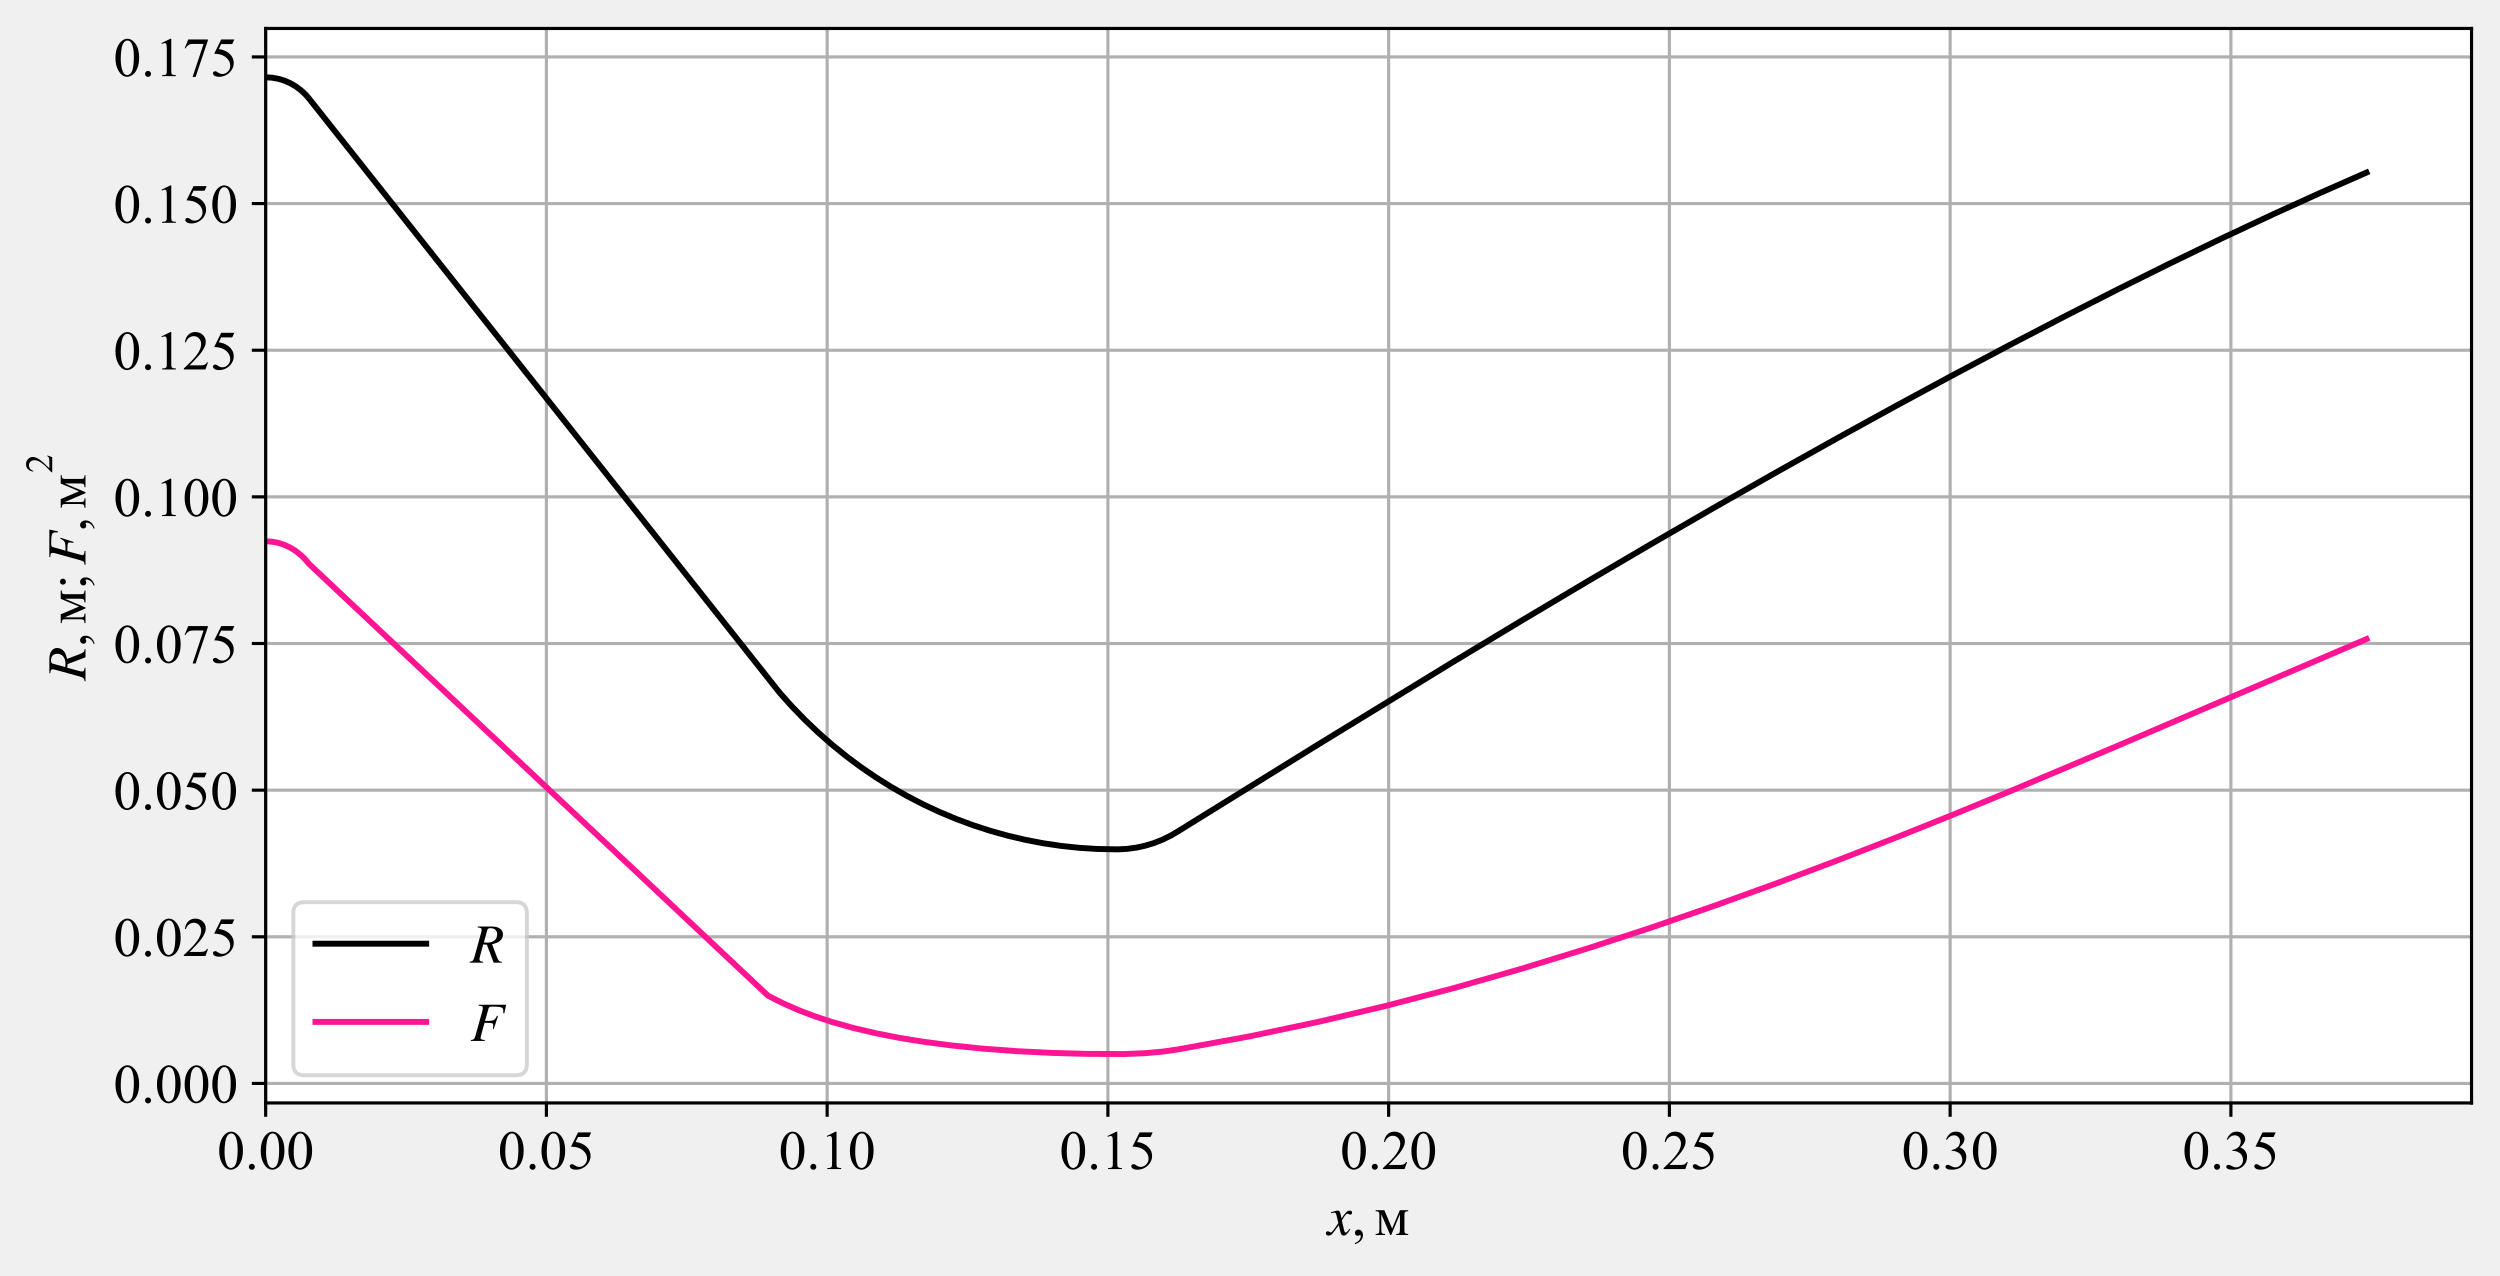
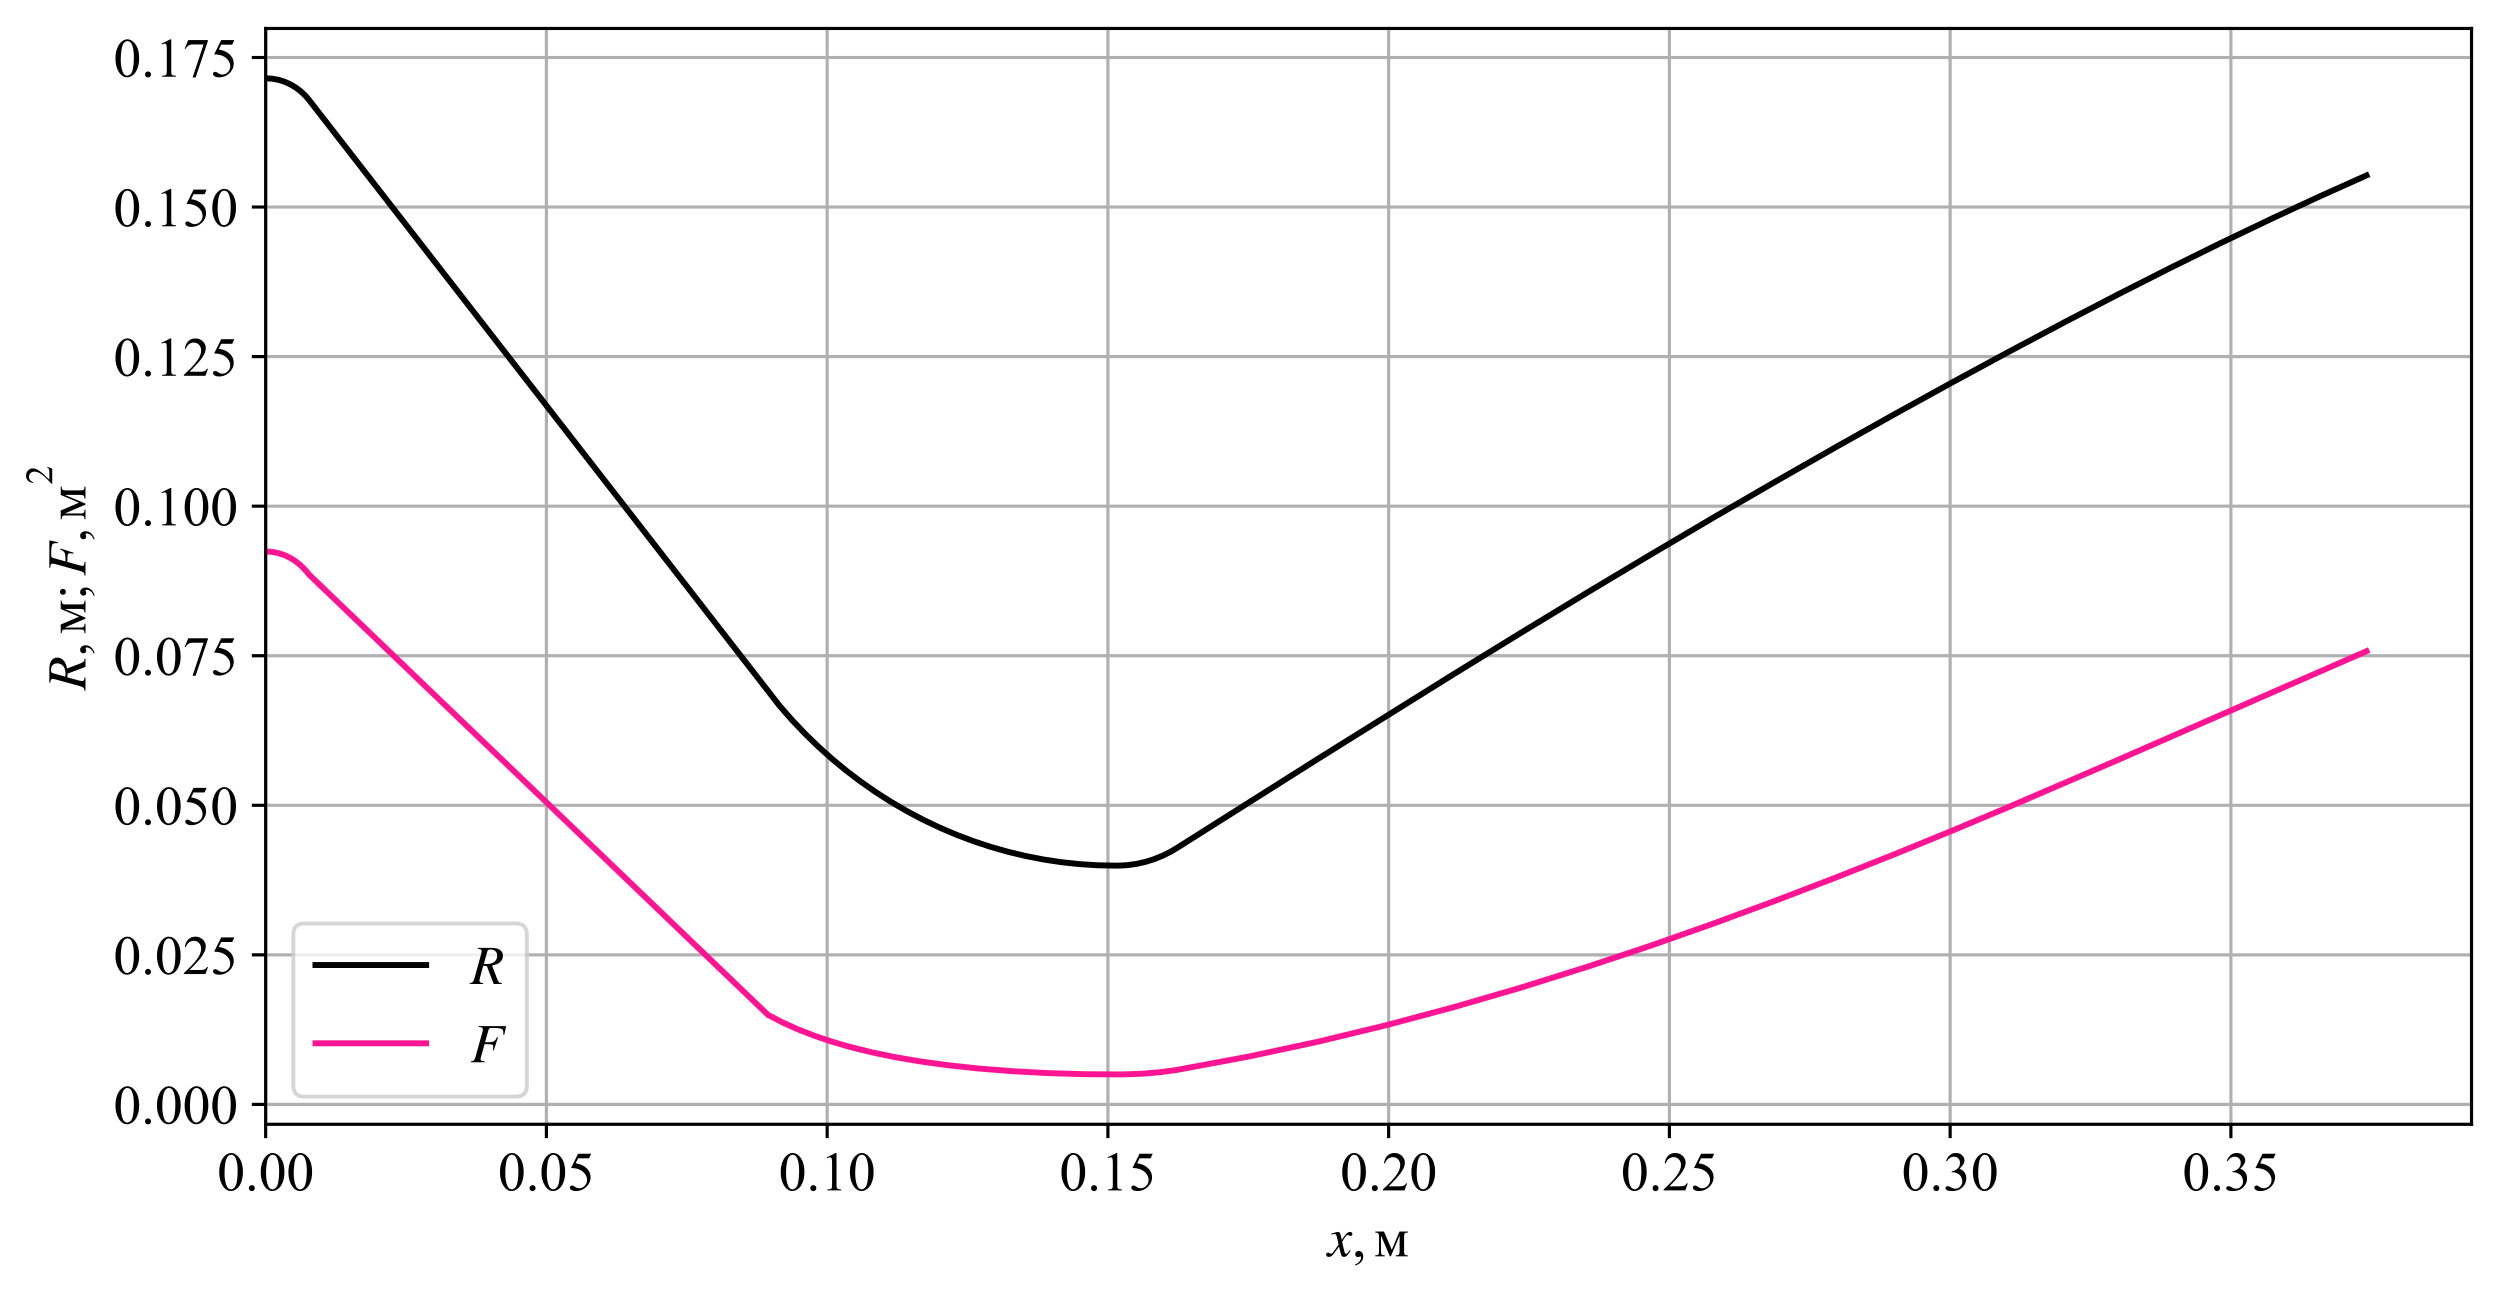
- <svg xmlns="http://www.w3.org/2000/svg" xmlns:xlink="http://www.w3.org/1999/xlink" width="632.4pt" height="322.632pt" viewBox="0 0 632.4 322.632" version="1.1">
+ <svg xmlns="http://www.w3.org/2000/svg" xmlns:xlink="http://www.w3.org/1999/xlink" width="632.4pt" height="328.032pt" viewBox="0 0 632.4 328.032" version="1.1">
  <defs>
    <style type="text/css">*{stroke-linejoin: round; stroke-linecap: butt}</style>
  </defs>
  <g id="figure_1">
    <g id="patch_1">
-       <path d="M 0 322.632  L 632.4 322.632  L 632.4 0  L 0 0  L 0 322.632  z " style="fill: none" />
+       <path d="M 0 328.032  L 632.4 328.032  L 632.4 0  L 0 0  z " style="fill: #ffffff" />
    </g>
    <g id="axes_1">
      <g id="patch_2">
-         <path d="M 67.2 279  L 625.2 279  L 625.2 7.2  L 67.2 7.2  z " style="fill: #ffffff" />
+         <path d="M 67.2 284.4  L 625.2 284.4  L 625.2 7.2  L 67.2 7.2  z " style="fill: #ffffff" />
      </g>
      <g id="matplotlib.axis_1">
        <g id="xtick_1">
          <g id="line2d_1">
-             <path d="M 67.2 279  L 67.2 7.2  " clip-path="url(#p402ba16ba0)" style="fill: none; stroke: #b0b0b0; stroke-width: 0.8; stroke-linecap: square" />
+             <path d="M 67.2 284.4  L 67.2 7.2  " clip-path="url(#pcc14fe0d30)" style="fill: none; stroke: #b0b0b0; stroke-width: 0.8; stroke-linecap: square" />
          </g>
          <g id="line2d_2">
            <defs>
-               <path id="m5a3b6b63d9" d="M 0 0  L 0 3.5  " style="stroke: #000000; stroke-width: 0.8" />
+               <path id="m57f7cfc86b" d="M 0 0  L 0 3.5  " style="stroke: #000000; stroke-width: 0.8" />
            </defs>
            <g>
-               <use xlink:href="#m5a3b6b63d9" x="67.2" y="279" style="stroke: #000000; stroke-width: 0.8" />
+               <use xlink:href="#m57f7cfc86b" x="67.2" y="284.4" style="stroke: #000000; stroke-width: 0.8" />
            </g>
          </g>
          <g id="text_1">
-             <g transform="translate(54.95 295.7212)scale(0.14 -0.14)">
+             <g transform="translate(54.95 301.1212) scale(0.14 -0.14)">
              <defs>
                <path id="TimesNewRomanPSMT-30" d="M 231 2094  Q 231 2819 450 3342  Q 669 3866 1031 4122  Q 1313 4325 1613 4325  Q 2100 4325 2488 3828  Q 2972 3213 2972 2159  Q 2972 1422 2759 906  Q 2547 391 2217 158  Q 1888 -75 1581 -75  Q 975 -75 572 641  Q 231 1244 231 2094  z M 844 2016  Q 844 1141 1059 588  Q 1238 122 1591 122  Q 1759 122 1940 273  Q 2122 425 2216 781  Q 2359 1319 2359 2297  Q 2359 3022 2209 3506  Q 2097 3866 1919 4016  Q 1791 4119 1609 4119  Q 1397 4119 1231 3928  Q 1006 3669 925 3112  Q 844 2556 844 2016  z " transform="scale(0.015625)" />
                <path id="TimesNewRomanPSMT-2e" d="M 800 606  Q 947 606 1047 504  Q 1147 403 1147 259  Q 1147 116 1045 14  Q 944 -88 800 -88  Q 656 -88 554 14  Q 453 116 453 259  Q 453 406 554 506  Q 656 606 800 606  z " transform="scale(0.015625)" />
              </defs>
              <use xlink:href="#TimesNewRomanPSMT-30" />
              <use xlink:href="#TimesNewRomanPSMT-2e" x="50" />
              <use xlink:href="#TimesNewRomanPSMT-30" x="75" />
              <use xlink:href="#TimesNewRomanPSMT-30" x="125" />
            </g>
          </g>
        </g>
        <g id="xtick_2">
          <g id="line2d_3">
-             <path d="M 138.218 279  L 138.218 7.2  " clip-path="url(#p402ba16ba0)" style="fill: none; stroke: #b0b0b0; stroke-width: 0.8; stroke-linecap: square" />
+             <path d="M 138.218 284.4  L 138.218 7.2  " clip-path="url(#pcc14fe0d30)" style="fill: none; stroke: #b0b0b0; stroke-width: 0.8; stroke-linecap: square" />
          </g>
          <g id="line2d_4">
            <g>
-               <use xlink:href="#m5a3b6b63d9" x="138.218" y="279" style="stroke: #000000; stroke-width: 0.8" />
+               <use xlink:href="#m57f7cfc86b" x="138.218" y="284.4" style="stroke: #000000; stroke-width: 0.8" />
            </g>
          </g>
          <g id="text_2">
-             <g transform="translate(125.9678 295.7212)scale(0.14 -0.14)">
+             <g transform="translate(125.9678 301.1212) scale(0.14 -0.14)">
              <defs>
                <path id="TimesNewRomanPSMT-35" d="M 2778 4238  L 2534 3706  L 1259 3706  L 981 3138  Q 1809 3016 2294 2522  Q 2709 2097 2709 1522  Q 2709 1188 2573 903  Q 2438 619 2231 419  Q 2025 219 1772 97  Q 1413 -75 1034 -75  Q 653 -75 479 54  Q 306 184 306 341  Q 306 428 378 495  Q 450 563 559 563  Q 641 563 702 538  Q 763 513 909 409  Q 1144 247 1384 247  Q 1750 247 2026 523  Q 2303 800 2303 1197  Q 2303 1581 2056 1914  Q 1809 2247 1375 2428  Q 1034 2569 447 2591  L 1259 4238  L 2778 4238  z " transform="scale(0.015625)" />
              </defs>
              <use xlink:href="#TimesNewRomanPSMT-30" />
              <use xlink:href="#TimesNewRomanPSMT-2e" x="50" />
              <use xlink:href="#TimesNewRomanPSMT-30" x="75" />
              <use xlink:href="#TimesNewRomanPSMT-35" x="125" />
            </g>
          </g>
        </g>
        <g id="xtick_3">
          <g id="line2d_5">
-             <path d="M 209.236 279  L 209.236 7.2  " clip-path="url(#p402ba16ba0)" style="fill: none; stroke: #b0b0b0; stroke-width: 0.8; stroke-linecap: square" />
+             <path d="M 209.236 284.4  L 209.236 7.2  " clip-path="url(#pcc14fe0d30)" style="fill: none; stroke: #b0b0b0; stroke-width: 0.8; stroke-linecap: square" />
          </g>
          <g id="line2d_6">
            <g>
-               <use xlink:href="#m5a3b6b63d9" x="209.236" y="279" style="stroke: #000000; stroke-width: 0.8" />
+               <use xlink:href="#m57f7cfc86b" x="209.236" y="284.4" style="stroke: #000000; stroke-width: 0.8" />
            </g>
          </g>
          <g id="text_3">
-             <g transform="translate(196.9856 295.7212)scale(0.14 -0.14)">
+             <g transform="translate(196.9856 301.1212) scale(0.14 -0.14)">
              <defs>
                <path id="TimesNewRomanPSMT-31" d="M 750 3822  L 1781 4325  L 1884 4325  L 1884 747  Q 1884 391 1914 303  Q 1944 216 2037 169  Q 2131 122 2419 116  L 2419 0  L 825 0  L 825 116  Q 1125 122 1212 167  Q 1300 213 1334 289  Q 1369 366 1369 747  L 1369 3034  Q 1369 3497 1338 3628  Q 1316 3728 1258 3775  Q 1200 3822 1119 3822  Q 1003 3822 797 3725  L 750 3822  z " transform="scale(0.015625)" />
              </defs>
              <use xlink:href="#TimesNewRomanPSMT-30" />
              <use xlink:href="#TimesNewRomanPSMT-2e" x="50" />
              <use xlink:href="#TimesNewRomanPSMT-31" x="75" />
              <use xlink:href="#TimesNewRomanPSMT-30" x="125" />
            </g>
          </g>
        </g>
        <g id="xtick_4">
          <g id="line2d_7">
-             <path d="M 280.253 279  L 280.253 7.2  " clip-path="url(#p402ba16ba0)" style="fill: none; stroke: #b0b0b0; stroke-width: 0.8; stroke-linecap: square" />
+             <path d="M 280.253 284.4  L 280.253 7.2  " clip-path="url(#pcc14fe0d30)" style="fill: none; stroke: #b0b0b0; stroke-width: 0.8; stroke-linecap: square" />
          </g>
          <g id="line2d_8">
            <g>
-               <use xlink:href="#m5a3b6b63d9" x="280.253" y="279" style="stroke: #000000; stroke-width: 0.8" />
+               <use xlink:href="#m57f7cfc86b" x="280.253" y="284.4" style="stroke: #000000; stroke-width: 0.8" />
            </g>
          </g>
          <g id="text_4">
-             <g transform="translate(268.0034 295.7212)scale(0.14 -0.14)">
+             <g transform="translate(268.0034 301.1212) scale(0.14 -0.14)">
              <use xlink:href="#TimesNewRomanPSMT-30" />
              <use xlink:href="#TimesNewRomanPSMT-2e" x="50" />
              <use xlink:href="#TimesNewRomanPSMT-31" x="75" />
              <use xlink:href="#TimesNewRomanPSMT-35" x="125" />
            </g>
          </g>
        </g>
        <g id="xtick_5">
          <g id="line2d_9">
-             <path d="M 351.271 279  L 351.271 7.2  " clip-path="url(#p402ba16ba0)" style="fill: none; stroke: #b0b0b0; stroke-width: 0.8; stroke-linecap: square" />
+             <path d="M 351.271 284.4  L 351.271 7.2  " clip-path="url(#pcc14fe0d30)" style="fill: none; stroke: #b0b0b0; stroke-width: 0.8; stroke-linecap: square" />
          </g>
          <g id="line2d_10">
            <g>
-               <use xlink:href="#m5a3b6b63d9" x="351.271" y="279" style="stroke: #000000; stroke-width: 0.8" />
+               <use xlink:href="#m57f7cfc86b" x="351.271" y="284.4" style="stroke: #000000; stroke-width: 0.8" />
            </g>
          </g>
          <g id="text_5">
-             <g transform="translate(339.0212 295.7212)scale(0.14 -0.14)">
+             <g transform="translate(339.0212 301.1212) scale(0.14 -0.14)">
              <defs>
                <path id="TimesNewRomanPSMT-32" d="M 2934 816  L 2638 0  L 138 0  L 138 116  Q 1241 1122 1691 1759  Q 2141 2397 2141 2925  Q 2141 3328 1894 3587  Q 1647 3847 1303 3847  Q 991 3847 742 3664  Q 494 3481 375 3128  L 259 3128  Q 338 3706 661 4015  Q 984 4325 1469 4325  Q 1984 4325 2329 3994  Q 2675 3663 2675 3213  Q 2675 2891 2525 2569  Q 2294 2063 1775 1497  Q 997 647 803 472  L 1909 472  Q 2247 472 2383 497  Q 2519 522 2628 598  Q 2738 675 2819 816  L 2934 816  z " transform="scale(0.015625)" />
              </defs>
              <use xlink:href="#TimesNewRomanPSMT-30" />
              <use xlink:href="#TimesNewRomanPSMT-2e" x="50" />
              <use xlink:href="#TimesNewRomanPSMT-32" x="75" />
              <use xlink:href="#TimesNewRomanPSMT-30" x="125" />
            </g>
          </g>
        </g>
        <g id="xtick_6">
          <g id="line2d_11">
-             <path d="M 422.289 279  L 422.289 7.2  " clip-path="url(#p402ba16ba0)" style="fill: none; stroke: #b0b0b0; stroke-width: 0.8; stroke-linecap: square" />
+             <path d="M 422.289 284.4  L 422.289 7.2  " clip-path="url(#pcc14fe0d30)" style="fill: none; stroke: #b0b0b0; stroke-width: 0.8; stroke-linecap: square" />
          </g>
          <g id="line2d_12">
            <g>
-               <use xlink:href="#m5a3b6b63d9" x="422.289" y="279" style="stroke: #000000; stroke-width: 0.8" />
+               <use xlink:href="#m57f7cfc86b" x="422.289" y="284.4" style="stroke: #000000; stroke-width: 0.8" />
            </g>
          </g>
          <g id="text_6">
-             <g transform="translate(410.039 295.7212)scale(0.14 -0.14)">
+             <g transform="translate(410.039 301.1212) scale(0.14 -0.14)">
              <use xlink:href="#TimesNewRomanPSMT-30" />
              <use xlink:href="#TimesNewRomanPSMT-2e" x="50" />
              <use xlink:href="#TimesNewRomanPSMT-32" x="75" />
              <use xlink:href="#TimesNewRomanPSMT-35" x="125" />
            </g>
          </g>
        </g>
        <g id="xtick_7">
          <g id="line2d_13">
-             <path d="M 493.307 279  L 493.307 7.2  " clip-path="url(#p402ba16ba0)" style="fill: none; stroke: #b0b0b0; stroke-width: 0.8; stroke-linecap: square" />
+             <path d="M 493.307 284.4  L 493.307 7.2  " clip-path="url(#pcc14fe0d30)" style="fill: none; stroke: #b0b0b0; stroke-width: 0.8; stroke-linecap: square" />
          </g>
          <g id="line2d_14">
            <g>
-               <use xlink:href="#m5a3b6b63d9" x="493.307" y="279" style="stroke: #000000; stroke-width: 0.8" />
+               <use xlink:href="#m57f7cfc86b" x="493.307" y="284.4" style="stroke: #000000; stroke-width: 0.8" />
            </g>
          </g>
          <g id="text_7">
-             <g transform="translate(481.0568 295.7212)scale(0.14 -0.14)">
+             <g transform="translate(481.0568 301.1212) scale(0.14 -0.14)">
              <defs>
                <path id="TimesNewRomanPSMT-33" d="M 325 3431  Q 506 3859 782 4092  Q 1059 4325 1472 4325  Q 1981 4325 2253 3994  Q 2459 3747 2459 3466  Q 2459 3003 1878 2509  Q 2269 2356 2469 2072  Q 2669 1788 2669 1403  Q 2669 853 2319 450  Q 1863 -75 997 -75  Q 569 -75 414 31  Q 259 138 259 259  Q 259 350 332 419  Q 406 488 509 488  Q 588 488 669 463  Q 722 447 909 348  Q 1097 250 1169 231  Q 1284 197 1416 197  Q 1734 197 1970 444  Q 2206 691 2206 1028  Q 2206 1275 2097 1509  Q 2016 1684 1919 1775  Q 1784 1900 1550 2001  Q 1316 2103 1072 2103  L 972 2103  L 972 2197  Q 1219 2228 1467 2375  Q 1716 2522 1828 2728  Q 1941 2934 1941 3181  Q 1941 3503 1739 3701  Q 1538 3900 1238 3900  Q 753 3900 428 3381  L 325 3431  z " transform="scale(0.015625)" />
              </defs>
              <use xlink:href="#TimesNewRomanPSMT-30" />
              <use xlink:href="#TimesNewRomanPSMT-2e" x="50" />
              <use xlink:href="#TimesNewRomanPSMT-33" x="75" />
              <use xlink:href="#TimesNewRomanPSMT-30" x="125" />
            </g>
          </g>
        </g>
        <g id="xtick_8">
          <g id="line2d_15">
-             <path d="M 564.325 279  L 564.325 7.2  " clip-path="url(#p402ba16ba0)" style="fill: none; stroke: #b0b0b0; stroke-width: 0.8; stroke-linecap: square" />
+             <path d="M 564.325 284.4  L 564.325 7.2  " clip-path="url(#pcc14fe0d30)" style="fill: none; stroke: #b0b0b0; stroke-width: 0.8; stroke-linecap: square" />
          </g>
          <g id="line2d_16">
            <g>
-               <use xlink:href="#m5a3b6b63d9" x="564.325" y="279" style="stroke: #000000; stroke-width: 0.8" />
+               <use xlink:href="#m57f7cfc86b" x="564.325" y="284.4" style="stroke: #000000; stroke-width: 0.8" />
            </g>
          </g>
          <g id="text_8">
-             <g transform="translate(552.0746 295.7212)scale(0.14 -0.14)">
+             <g transform="translate(552.0746 301.1212) scale(0.14 -0.14)">
              <use xlink:href="#TimesNewRomanPSMT-30" />
              <use xlink:href="#TimesNewRomanPSMT-2e" x="50" />
              <use xlink:href="#TimesNewRomanPSMT-33" x="75" />
              <use xlink:href="#TimesNewRomanPSMT-35" x="125" />
            </g>
          </g>
        </g>
        <g id="text_9">
-           <g transform="translate(335.77 312.4372)scale(0.14 -0.14)">
+           <g transform="translate(335.84 317.8372) scale(0.14 -0.14)">
            <defs>
              <path id="STIXGeneral-Italic-78" d="M 1555 2272  L 1632 1907  Q 1971 2426 2179 2624  Q 2387 2822 2598 2822  Q 2714 2822 2787 2755  Q 2861 2688 2861 2585  Q 2861 2483 2800 2419  Q 2739 2355 2643 2355  Q 2586 2355 2490 2409  Q 2394 2464 2310 2464  Q 2125 2464 1683 1690  Q 1683 1606 1734 1402  L 1939 544  Q 2003 282 2131 282  Q 2234 282 2432 538  Q 2451 563 2476 598  Q 2502 634 2521 662  Q 2541 691 2566 717  L 2662 659  Q 2387 230 2227 80  Q 2067 -70 1882 -70  Q 1728 -70 1645 26  Q 1562 122 1504 365  L 1318 1126  L 755 365  Q 557 96 432 13  Q 307 -70 147 -70  Q 0 -70 -86 0  Q -173 70 -173 198  Q -173 294 -112 361  Q -51 429 45 429  Q 122 429 250 358  Q 346 301 416 301  Q 525 301 742 614  L 1267 1357  L 1088 2150  Q 1024 2432 969 2509  Q 915 2586 794 2586  Q 717 2586 544 2541  L 429 2509  L 410 2611  L 480 2637  Q 992 2822 1229 2822  Q 1350 2822 1420 2707  Q 1491 2592 1555 2272  z " transform="scale(0.015625)" />
              <path id="TimesNewRomanPSMT-2c" d="M 344 -1066  L 344 -928  Q 666 -822 842 -598  Q 1019 -375 1019 -125  Q 1019 -66 991 -25  Q 969 3 947 3  Q 913 3 797 -59  Q 741 -88 678 -88  Q 525 -88 434 3  Q 344 94 344 253  Q 344 406 461 515  Q 578 625 747 625  Q 953 625 1114 445  Q 1275 266 1275 -31  Q 1275 -353 1051 -629  Q 828 -906 344 -1066  z " transform="scale(0.015625)" />
              <path id="TimesNewRomanPSMT-43c" d="M 2050 747  L 2944 2863  L 3909 2863  L 3909 2744  Q 3697 2744 3626 2701  Q 3556 2659 3515 2596  Q 3475 2534 3475 2191  L 3475 672  Q 3475 375 3504 289  Q 3534 203 3626 159  Q 3719 116 3909 116  L 3909 0  L 2525 0  L 2525 116  Q 2781 116 2868 211  Q 2956 306 2956 672  L 2956 2394  L 1944 0  L 1834 0  L 803 2394  L 803 672  Q 803 375 834 289  Q 866 203 956 159  Q 1047 116 1238 116  L 1238 0  L 144 0  L 144 116  Q 422 116 500 217  Q 578 319 578 672  L 578 2191  Q 578 2525 543 2586  Q 509 2647 437 2695  Q 366 2744 144 2744  L 144 2863  L 1150 2863  L 2050 747  z " transform="scale(0.015625)" />
            </defs>
            <use xlink:href="#STIXGeneral-Italic-78" transform="translate(0 0.265625)" />
            <use xlink:href="#TimesNewRomanPSMT-2c" transform="translate(44.39999 0.265625)" />
-             <use xlink:href="#TimesNewRomanPSMT-43c" transform="translate(84.95664 0.265625)" />
+             <use xlink:href="#TimesNewRomanPSMT-43c" transform="translate(83.83999 0.265625)" />
          </g>
        </g>
      </g>
      <g id="matplotlib.axis_2">
        <g id="ytick_1">
          <g id="line2d_17">
-             <path d="M 67.2 274.069  L 625.2 274.069  " clip-path="url(#p402ba16ba0)" style="fill: none; stroke: #b0b0b0; stroke-width: 0.8; stroke-linecap: square" />
+             <path d="M 67.2 279.371  L 625.2 279.371  " clip-path="url(#pcc14fe0d30)" style="fill: none; stroke: #b0b0b0; stroke-width: 0.8; stroke-linecap: square" />
          </g>
          <g id="line2d_18">
            <defs>
-               <path id="m74b9ac0825" d="M 0 0  L -3.5 0  " style="stroke: #000000; stroke-width: 0.8" />
+               <path id="ma55d98d9fa" d="M 0 0  L -3.5 0  " style="stroke: #000000; stroke-width: 0.8" />
            </defs>
            <g>
-               <use xlink:href="#m74b9ac0825" x="67.2" y="274.069" style="stroke: #000000; stroke-width: 0.8" />
+               <use xlink:href="#ma55d98d9fa" x="67.2" y="279.371" style="stroke: #000000; stroke-width: 0.8" />
            </g>
          </g>
          <g id="text_10">
-             <g transform="translate(28.7 278.9298)scale(0.14 -0.14)">
+             <g transform="translate(28.7 284.2319) scale(0.14 -0.14)">
              <use xlink:href="#TimesNewRomanPSMT-30" />
              <use xlink:href="#TimesNewRomanPSMT-2e" x="50" />
              <use xlink:href="#TimesNewRomanPSMT-30" x="75" />
              <use xlink:href="#TimesNewRomanPSMT-30" x="125" />
              <use xlink:href="#TimesNewRomanPSMT-30" x="175" />
            </g>
          </g>
        </g>
        <g id="ytick_2">
          <g id="line2d_19">
-             <path d="M 67.2 236.974  L 625.2 236.974  " clip-path="url(#p402ba16ba0)" style="fill: none; stroke: #b0b0b0; stroke-width: 0.8; stroke-linecap: square" />
+             <path d="M 67.2 241.539  L 625.2 241.539  " clip-path="url(#pcc14fe0d30)" style="fill: none; stroke: #b0b0b0; stroke-width: 0.8; stroke-linecap: square" />
          </g>
          <g id="line2d_20">
            <g>
-               <use xlink:href="#m74b9ac0825" x="67.2" y="236.974" style="stroke: #000000; stroke-width: 0.8" />
+               <use xlink:href="#ma55d98d9fa" x="67.2" y="241.539" style="stroke: #000000; stroke-width: 0.8" />
            </g>
          </g>
          <g id="text_11">
-             <g transform="translate(28.7 241.8343)scale(0.14 -0.14)">
+             <g transform="translate(28.7 246.3993) scale(0.14 -0.14)">
              <use xlink:href="#TimesNewRomanPSMT-30" />
              <use xlink:href="#TimesNewRomanPSMT-2e" x="50" />
              <use xlink:href="#TimesNewRomanPSMT-30" x="75" />
              <use xlink:href="#TimesNewRomanPSMT-32" x="125" />
              <use xlink:href="#TimesNewRomanPSMT-35" x="175" />
            </g>
          </g>
        </g>
        <g id="ytick_3">
          <g id="line2d_21">
-             <path d="M 67.2 199.878  L 625.2 199.878  " clip-path="url(#p402ba16ba0)" style="fill: none; stroke: #b0b0b0; stroke-width: 0.8; stroke-linecap: square" />
+             <path d="M 67.2 203.706  L 625.2 203.706  " clip-path="url(#pcc14fe0d30)" style="fill: none; stroke: #b0b0b0; stroke-width: 0.8; stroke-linecap: square" />
          </g>
          <g id="line2d_22">
            <g>
-               <use xlink:href="#m74b9ac0825" x="67.2" y="199.878" style="stroke: #000000; stroke-width: 0.8" />
+               <use xlink:href="#ma55d98d9fa" x="67.2" y="203.706" style="stroke: #000000; stroke-width: 0.8" />
            </g>
          </g>
          <g id="text_12">
-             <g transform="translate(28.7 204.7388)scale(0.14 -0.14)">
+             <g transform="translate(28.7 208.5668) scale(0.14 -0.14)">
              <use xlink:href="#TimesNewRomanPSMT-30" />
              <use xlink:href="#TimesNewRomanPSMT-2e" x="50" />
              <use xlink:href="#TimesNewRomanPSMT-30" x="75" />
              <use xlink:href="#TimesNewRomanPSMT-35" x="125" />
              <use xlink:href="#TimesNewRomanPSMT-30" x="175" />
            </g>
          </g>
        </g>
        <g id="ytick_4">
          <g id="line2d_23">
-             <path d="M 67.2 162.783  L 625.2 162.783  " clip-path="url(#p402ba16ba0)" style="fill: none; stroke: #b0b0b0; stroke-width: 0.8; stroke-linecap: square" />
+             <path d="M 67.2 165.874  L 625.2 165.874  " clip-path="url(#pcc14fe0d30)" style="fill: none; stroke: #b0b0b0; stroke-width: 0.8; stroke-linecap: square" />
          </g>
          <g id="line2d_24">
            <g>
-               <use xlink:href="#m74b9ac0825" x="67.2" y="162.783" style="stroke: #000000; stroke-width: 0.8" />
+               <use xlink:href="#ma55d98d9fa" x="67.2" y="165.874" style="stroke: #000000; stroke-width: 0.8" />
            </g>
          </g>
          <g id="text_13">
-             <g transform="translate(28.7 167.6432)scale(0.14 -0.14)">
+             <g transform="translate(28.7 170.7343) scale(0.14 -0.14)">
              <defs>
                <path id="TimesNewRomanPSMT-37" d="M 644 4238  L 2916 4238  L 2916 4119  L 1503 -88  L 1153 -88  L 2419 3728  L 1253 3728  Q 900 3728 750 3644  Q 488 3500 328 3200  L 238 3234  L 644 4238  z " transform="scale(0.015625)" />
              </defs>
              <use xlink:href="#TimesNewRomanPSMT-30" />
              <use xlink:href="#TimesNewRomanPSMT-2e" x="50" />
              <use xlink:href="#TimesNewRomanPSMT-30" x="75" />
              <use xlink:href="#TimesNewRomanPSMT-37" x="125" />
              <use xlink:href="#TimesNewRomanPSMT-35" x="175" />
            </g>
          </g>
        </g>
        <g id="ytick_5">
          <g id="line2d_25">
-             <path d="M 67.2 125.687  L 625.2 125.687  " clip-path="url(#p402ba16ba0)" style="fill: none; stroke: #b0b0b0; stroke-width: 0.8; stroke-linecap: square" />
+             <path d="M 67.2 128.041  L 625.2 128.041  " clip-path="url(#pcc14fe0d30)" style="fill: none; stroke: #b0b0b0; stroke-width: 0.8; stroke-linecap: square" />
          </g>
          <g id="line2d_26">
            <g>
-               <use xlink:href="#m74b9ac0825" x="67.2" y="125.687" style="stroke: #000000; stroke-width: 0.8" />
+               <use xlink:href="#ma55d98d9fa" x="67.2" y="128.041" style="stroke: #000000; stroke-width: 0.8" />
            </g>
          </g>
          <g id="text_14">
-             <g transform="translate(28.7 130.5477)scale(0.14 -0.14)">
+             <g transform="translate(28.7 132.9017) scale(0.14 -0.14)">
              <use xlink:href="#TimesNewRomanPSMT-30" />
              <use xlink:href="#TimesNewRomanPSMT-2e" x="50" />
              <use xlink:href="#TimesNewRomanPSMT-31" x="75" />
              <use xlink:href="#TimesNewRomanPSMT-30" x="125" />
              <use xlink:href="#TimesNewRomanPSMT-30" x="175" />
            </g>
          </g>
        </g>
        <g id="ytick_6">
          <g id="line2d_27">
-             <path d="M 67.2 88.591  L 625.2 88.591  " clip-path="url(#p402ba16ba0)" style="fill: none; stroke: #b0b0b0; stroke-width: 0.8; stroke-linecap: square" />
+             <path d="M 67.2 90.209  L 625.2 90.209  " clip-path="url(#pcc14fe0d30)" style="fill: none; stroke: #b0b0b0; stroke-width: 0.8; stroke-linecap: square" />
          </g>
          <g id="line2d_28">
            <g>
-               <use xlink:href="#m74b9ac0825" x="67.2" y="88.591" style="stroke: #000000; stroke-width: 0.8" />
+               <use xlink:href="#ma55d98d9fa" x="67.2" y="90.209" style="stroke: #000000; stroke-width: 0.8" />
            </g>
          </g>
          <g id="text_15">
-             <g transform="translate(28.7 93.45212)scale(0.14 -0.14)">
+             <g transform="translate(28.7 95.06917) scale(0.14 -0.14)">
              <use xlink:href="#TimesNewRomanPSMT-30" />
              <use xlink:href="#TimesNewRomanPSMT-2e" x="50" />
              <use xlink:href="#TimesNewRomanPSMT-31" x="75" />
              <use xlink:href="#TimesNewRomanPSMT-32" x="125" />
              <use xlink:href="#TimesNewRomanPSMT-35" x="175" />
            </g>
          </g>
        </g>
        <g id="ytick_7">
          <g id="line2d_29">
-             <path d="M 67.2 51.496  L 625.2 51.496  " clip-path="url(#p402ba16ba0)" style="fill: none; stroke: #b0b0b0; stroke-width: 0.8; stroke-linecap: square" />
+             <path d="M 67.2 52.376  L 625.2 52.376  " clip-path="url(#pcc14fe0d30)" style="fill: none; stroke: #b0b0b0; stroke-width: 0.8; stroke-linecap: square" />
          </g>
          <g id="line2d_30">
            <g>
-               <use xlink:href="#m74b9ac0825" x="67.2" y="51.496" style="stroke: #000000; stroke-width: 0.8" />
+               <use xlink:href="#ma55d98d9fa" x="67.2" y="52.376" style="stroke: #000000; stroke-width: 0.8" />
            </g>
          </g>
          <g id="text_16">
-             <g transform="translate(28.7 56.35657)scale(0.14 -0.14)">
+             <g transform="translate(28.7 57.23662) scale(0.14 -0.14)">
              <use xlink:href="#TimesNewRomanPSMT-30" />
              <use xlink:href="#TimesNewRomanPSMT-2e" x="50" />
              <use xlink:href="#TimesNewRomanPSMT-31" x="75" />
              <use xlink:href="#TimesNewRomanPSMT-35" x="125" />
              <use xlink:href="#TimesNewRomanPSMT-30" x="175" />
            </g>
          </g>
        </g>
        <g id="ytick_8">
          <g id="line2d_31">
-             <path d="M 67.2 14.4  L 625.2 14.4  " clip-path="url(#p402ba16ba0)" style="fill: none; stroke: #b0b0b0; stroke-width: 0.8; stroke-linecap: square" />
+             <path d="M 67.2 14.543  L 625.2 14.543  " clip-path="url(#pcc14fe0d30)" style="fill: none; stroke: #b0b0b0; stroke-width: 0.8; stroke-linecap: square" />
          </g>
          <g id="line2d_32">
            <g>
-               <use xlink:href="#m74b9ac0825" x="67.2" y="14.4" style="stroke: #000000; stroke-width: 0.8" />
+               <use xlink:href="#ma55d98d9fa" x="67.2" y="14.543" style="stroke: #000000; stroke-width: 0.8" />
            </g>
          </g>
          <g id="text_17">
-             <g transform="translate(28.7 19.26103)scale(0.14 -0.14)">
+             <g transform="translate(28.7 19.40408) scale(0.14 -0.14)">
              <use xlink:href="#TimesNewRomanPSMT-30" />
              <use xlink:href="#TimesNewRomanPSMT-2e" x="50" />
              <use xlink:href="#TimesNewRomanPSMT-31" x="75" />
              <use xlink:href="#TimesNewRomanPSMT-37" x="125" />
              <use xlink:href="#TimesNewRomanPSMT-35" x="175" />
            </g>
          </g>
        </g>
        <g id="text_18">
-           <g transform="translate(21.70531 172.15)rotate(-90)scale(0.14 -0.14)">
+           <g transform="translate(21.70531 174.57) rotate(-90) scale(0.14 -0.14)">
            <defs>
              <path id="STIXGeneral-Italic-52" d="M 845 4179  L 2458 4179  Q 3078 4179 3420 3936  Q 3763 3693 3763 3277  Q 3763 2778 3341 2458  Q 3091 2266 2502 2131  L 3072 627  Q 3181 333 3299 217  Q 3418 102 3629 102  L 3629 0  L 2688 0  L 1901 2074  L 1478 2106  L 1126 806  Q 1043 512 1043 403  Q 1043 256 1126 192  Q 1210 128 1472 102  L 1472 0  L -83 0  L -83 102  Q 173 134 278 243  Q 384 352 461 646  L 1222 3405  Q 1299 3699 1299 3808  Q 1299 3923 1210 3987  Q 1133 4038 845 4077  L 845 4179  z M 1958 3795  L 1555 2342  Q 1754 2310 1882 2310  Q 2451 2310 2771 2566  Q 3091 2822 3091 3270  Q 3091 3603 2892 3795  Q 2694 3987 2323 3987  Q 2010 3987 1958 3795  z " transform="scale(0.015625)" />
              <path id="TimesNewRomanPSMT-3b" d="M 881 2953  Q 1025 2953 1126 2853  Q 1228 2753 1228 2609  Q 1228 2466 1126 2364  Q 1025 2263 881 2263  Q 738 2263 636 2364  Q 534 2466 534 2609  Q 534 2753 636 2853  Q 738 2953 881 2953  z M 444 -1066  L 444 -928  Q 766 -822 942 -598  Q 1119 -375 1119 -125  Q 1119 -66 1091 -25  Q 1069 3 1047 3  Q 1013 3 897 -59  Q 841 -88 778 -88  Q 625 -88 534 3  Q 444 94 444 253  Q 444 406 561 515  Q 678 625 847 625  Q 1053 625 1214 445  Q 1375 266 1375 -31  Q 1375 -353 1151 -629  Q 928 -906 444 -1066  z " transform="scale(0.015625)" />
              <path id="STIXGeneral-Italic-46" d="M 4128 4179  L 3923 3194  L 3789 3206  Q 3808 3347 3808 3418  Q 3808 3667 3718 3772  Q 3629 3878 3373 3923  Q 3117 3968 2534 3968  Q 2310 3968 2220 3926  Q 2131 3885 2099 3763  L 1690 2310  Q 2003 2317 2147 2317  Q 2291 2317 2457 2345  Q 2624 2374 2678 2396  Q 2733 2419 2822 2505  Q 2912 2592 2950 2665  Q 2989 2739 3072 2912  L 3187 2880  L 2701 1376  L 2592 1408  Q 2643 1670 2643 1798  Q 2643 1978 2531 2029  Q 2419 2080 2163 2080  Q 1984 2080 1632 2099  L 1254 736  Q 1165 416 1165 352  Q 1165 237 1273 179  Q 1382 122 1658 102  L 1658 0  L 51 0  L 51 102  Q 314 122 410 224  Q 506 326 582 602  L 1370 3430  Q 1434 3661 1434 3821  Q 1434 3955 1347 4003  Q 1261 4051 947 4077  L 947 4179  L 4128 4179  z " transform="scale(0.015625)" />
            </defs>
            <use xlink:href="#STIXGeneral-Italic-52" transform="translate(0 0.582813)" />
            <use xlink:href="#TimesNewRomanPSMT-2c" transform="translate(61.09999 0.582813)" />
-             <use xlink:href="#TimesNewRomanPSMT-43c" transform="translate(101.6566 0.582813)" />
-             <use xlink:href="#TimesNewRomanPSMT-3b" transform="translate(164.9379 0.582813)" />
-             <use xlink:href="#STIXGeneral-Italic-46" transform="translate(208.2777 0.582813)" />
-             <use xlink:href="#TimesNewRomanPSMT-2c" transform="translate(269.3777 0.582813)" />
-             <use xlink:href="#TimesNewRomanPSMT-43c" transform="translate(309.9344 0.582813)" />
-             <use xlink:href="#TimesNewRomanPSMT-32" transform="translate(374.7184 60.69531)scale(0.7)" />
+             <use xlink:href="#TimesNewRomanPSMT-43c" transform="translate(100.54 0.582813)" />
+             <use xlink:href="#TimesNewRomanPSMT-3b" transform="translate(163.8212 0.582813)" />
+             <use xlink:href="#STIXGeneral-Italic-46" transform="translate(206.0444 0.582813)" />
+             <use xlink:href="#TimesNewRomanPSMT-2c" transform="translate(267.1444 0.582813)" />
+             <use xlink:href="#TimesNewRomanPSMT-43c" transform="translate(306.5844 0.582813)" />
+             <use xlink:href="#TimesNewRomanPSMT-32" transform="translate(371.3685 60.69531) scale(0.7)" />
          </g>
        </g>
      </g>
      <g id="line2d_33">
-         <path d="M 67.2 19.555  L 68.822 19.649  L 70.406 19.933  L 71.95 20.401  L 73.433 21.048  L 74.837 21.866  L 76.144 22.844  L 77.336 23.97  L 78.147 24.902  L 197.247 175.265  L 200.359 178.742  L 203.6 182.087  L 206.967 185.294  L 210.453 188.358  L 214.054 191.275  L 217.763 194.039  L 221.575 196.646  L 225.483 199.093  L 229.482 201.375  L 233.564 203.488  L 237.724 205.429  L 241.955 207.196  L 246.25 208.784  L 250.602 210.193  L 255.005 211.419  L 259.45 212.461  L 263.932 213.316  L 268.444 213.984  L 272.977 214.464  L 277.524 214.754  L 282.795 214.853  L 285.117 214.732  L 287.424 214.422  L 289.7 213.925  L 291.933 213.244  L 294.107 212.382  L 296.211 211.346  L 298.117 210.215  L 333.594 188.231  L 367.658 167.388  L 384.755 157.082  L 401.906 146.874  L 417.578 137.679  L 433.304 128.586  L 449.09 119.605  L 464.935 110.74  L 479.289 102.846  L 493.696 95.058  L 508.159 87.381  L 522.681 79.829  L 535.703 73.2  L 548.783 66.696  L 561.928 60.337  L 575.144 54.14  L 586.858 48.824  L 598.629 43.646  L 598.629 43.646  " clip-path="url(#p402ba16ba0)" style="fill: none; stroke: #000000; stroke-width: 1.5; stroke-linecap: square" />
+         <path d="M 67.2 19.8  L 68.822 19.897  L 70.406 20.186  L 71.95 20.663  L 73.433 21.323  L 74.837 22.157  L 76.144 23.155  L 77.336 24.303  L 78.147 25.254  L 197.247 178.604  L 200.359 182.15  L 203.6 185.562  L 206.967 188.832  L 210.453 191.958  L 214.054 194.932  L 217.763 197.751  L 221.575 200.41  L 225.483 202.905  L 229.482 205.232  L 233.564 207.388  L 237.724 209.368  L 241.955 211.169  L 246.25 212.789  L 250.602 214.226  L 255.005 215.476  L 259.45 216.539  L 263.932 217.411  L 268.444 218.093  L 272.977 218.582  L 277.524 218.878  L 282.795 218.978  L 285.117 218.855  L 287.424 218.539  L 289.7 218.032  L 291.933 217.337  L 294.107 216.459  L 296.211 215.402  L 298.117 214.249  L 333.594 191.828  L 367.658 170.57  L 384.755 160.059  L 401.906 149.649  L 417.578 140.271  L 433.304 130.998  L 449.09 121.838  L 464.935 112.797  L 479.289 104.746  L 493.696 96.803  L 508.159 88.974  L 522.681 81.272  L 535.703 74.511  L 548.783 67.878  L 561.928 61.393  L 575.144 55.073  L 586.858 49.651  L 598.629 44.37  L 598.629 44.37  " clip-path="url(#pcc14fe0d30)" style="fill: none; stroke: #000000; stroke-width: 1.5; stroke-linecap: square" />
      </g>
      <g id="line2d_34">
-         <path d="M 67.2 136.92  L 68.822 137.022  L 70.406 137.327  L 71.95 137.831  L 73.433 138.525  L 74.837 139.4  L 76.144 140.442  L 77.336 141.637  L 78.147 142.623  L 194.271 251.865  L 198.013 253.767  L 201.964 255.505  L 206.114 257.086  L 210.453 258.515  L 215.895 260.043  L 221.575 261.378  L 227.472 262.533  L 233.564 263.522  L 240.891 264.48  L 248.419 265.245  L 257.223 265.903  L 266.185 266.346  L 275.249 266.59  L 284.538 266.627  L 289.7 266.41  L 294.107 266.013  L 298.117 265.437  L 315.846 262.203  L 333.594 258.469  L 350.607 254.438  L 367.658 249.973  L 384.755 245.093  L 401.906 239.816  L 417.578 234.684  L 433.304 229.258  L 449.09 223.554  L 464.935 217.589  L 479.289 211.998  L 493.696 206.222  L 508.159 200.279  L 535.703 188.642  L 598.629 161.655  L 598.629 161.655  " clip-path="url(#p402ba16ba0)" style="fill: none; stroke: #ff1493; stroke-width: 1.5; stroke-linecap: square" />
+         <path d="M 67.2 139.497  L 68.822 139.601  L 70.406 139.912  L 71.95 140.426  L 73.433 141.134  L 74.837 142.026  L 76.144 143.089  L 77.336 144.308  L 78.147 145.313  L 194.271 256.726  L 198.013 258.666  L 201.964 260.439  L 206.114 262.05  L 210.453 263.508  L 214.971 264.821  L 220.613 266.214  L 226.475 267.422  L 232.536 268.457  L 239.831 269.464  L 247.333 270.272  L 256.112 270.971  L 265.058 271.45  L 274.112 271.723  L 283.957 271.79  L 289.135 271.597  L 293.57 271.216  L 297.734 270.634  L 298.117 270.567  L 315.846 267.27  L 333.594 263.461  L 350.607 259.35  L 367.658 254.796  L 384.755 249.819  L 401.906 244.437  L 417.578 239.203  L 433.304 233.669  L 449.09 227.852  L 464.935 221.769  L 479.289 216.066  L 493.696 210.176  L 508.159 204.115  L 535.703 192.247  L 598.629 164.724  L 598.629 164.724  " clip-path="url(#pcc14fe0d30)" style="fill: none; stroke: #ff1493; stroke-width: 1.5; stroke-linecap: square" />
      </g>
      <g id="patch_3">
-         <path d="M 67.2 279  L 67.2 7.2  " style="fill: none; stroke: #000000; stroke-width: 0.8; stroke-linejoin: miter; stroke-linecap: square" />
+         <path d="M 67.2 284.4  L 67.2 7.2  " style="fill: none; stroke: #000000; stroke-width: 0.8; stroke-linejoin: miter; stroke-linecap: square" />
      </g>
      <g id="patch_4">
-         <path d="M 625.2 279  L 625.2 7.2  " style="fill: none; stroke: #000000; stroke-width: 0.8; stroke-linejoin: miter; stroke-linecap: square" />
+         <path d="M 625.2 284.4  L 625.2 7.2  " style="fill: none; stroke: #000000; stroke-width: 0.8; stroke-linejoin: miter; stroke-linecap: square" />
      </g>
      <g id="patch_5">
-         <path d="M 67.2 279  L 625.2 279  " style="fill: none; stroke: #000000; stroke-width: 0.8; stroke-linejoin: miter; stroke-linecap: square" />
+         <path d="M 67.2 284.4  L 625.2 284.4  " style="fill: none; stroke: #000000; stroke-width: 0.8; stroke-linejoin: miter; stroke-linecap: square" />
      </g>
      <g id="patch_6">
        <path d="M 67.2 7.2  L 625.2 7.2  " style="fill: none; stroke: #000000; stroke-width: 0.8; stroke-linejoin: miter; stroke-linecap: square" />
      </g>
      <g id="legend_1">
        <g id="patch_7">
-           <path d="M 77 272  L 130.48 272  Q 133.28 272 133.28 269.2  L 133.28 231.011  Q 133.28 228.211 130.48 228.211  L 77 228.211  Q 74.2 228.211 74.2 231.011  L 74.2 269.2  Q 74.2 272 77 272  z " style="fill: #ffffff; opacity: 0.8; stroke: #cccccc; stroke-linejoin: miter" />
+           <path d="M 77 277.4  L 130.48 277.4  Q 133.28 277.4 133.28 274.6  L 133.28 236.411  Q 133.28 233.611 130.48 233.611  L 77 233.611  Q 74.2 233.611 74.2 236.411  L 74.2 274.6  Q 74.2 277.4 77 277.4  z " style="fill: #ffffff; opacity: 0.8; stroke: #cccccc; stroke-linejoin: miter" />
        </g>
        <g id="line2d_35">
-           <path d="M 79.8 238.711  L 93.8 238.711  L 107.8 238.711  " style="fill: none; stroke: #000000; stroke-width: 1.5; stroke-linecap: square" />
+           <path d="M 79.8 244.111  L 93.8 244.111  L 107.8 244.111  " style="fill: none; stroke: #000000; stroke-width: 1.5; stroke-linecap: square" />
        </g>
        <g id="text_19">
-           <g transform="translate(119 243.6106)scale(0.14 -0.14)">
+           <g transform="translate(119 249.0106) scale(0.14 -0.14)">
            <use xlink:href="#STIXGeneral-Italic-52" transform="translate(0 0.703125)" />
          </g>
        </g>
        <g id="line2d_36">
-           <path d="M 79.8 258.505  L 93.8 258.505  L 107.8 258.505  " style="fill: none; stroke: #ff1493; stroke-width: 1.5; stroke-linecap: square" />
+           <path d="M 79.8 263.905  L 93.8 263.905  L 107.8 263.905  " style="fill: none; stroke: #ff1493; stroke-width: 1.5; stroke-linecap: square" />
        </g>
        <g id="text_20">
-           <g transform="translate(119 263.4053)scale(0.14 -0.14)">
+           <g transform="translate(119 268.8053) scale(0.14 -0.14)">
            <use xlink:href="#STIXGeneral-Italic-46" transform="translate(0 0.703125)" />
          </g>
        </g>
      </g>
    </g>
  </g>
  <defs>
-     <clipPath id="p402ba16ba0">
-       <rect x="67.2" y="7.2" width="558" height="271.8" />
+     <clipPath id="pcc14fe0d30">
+       <rect x="67.2" y="7.2" width="558" height="277.2" />
    </clipPath>
  </defs>
</svg>
